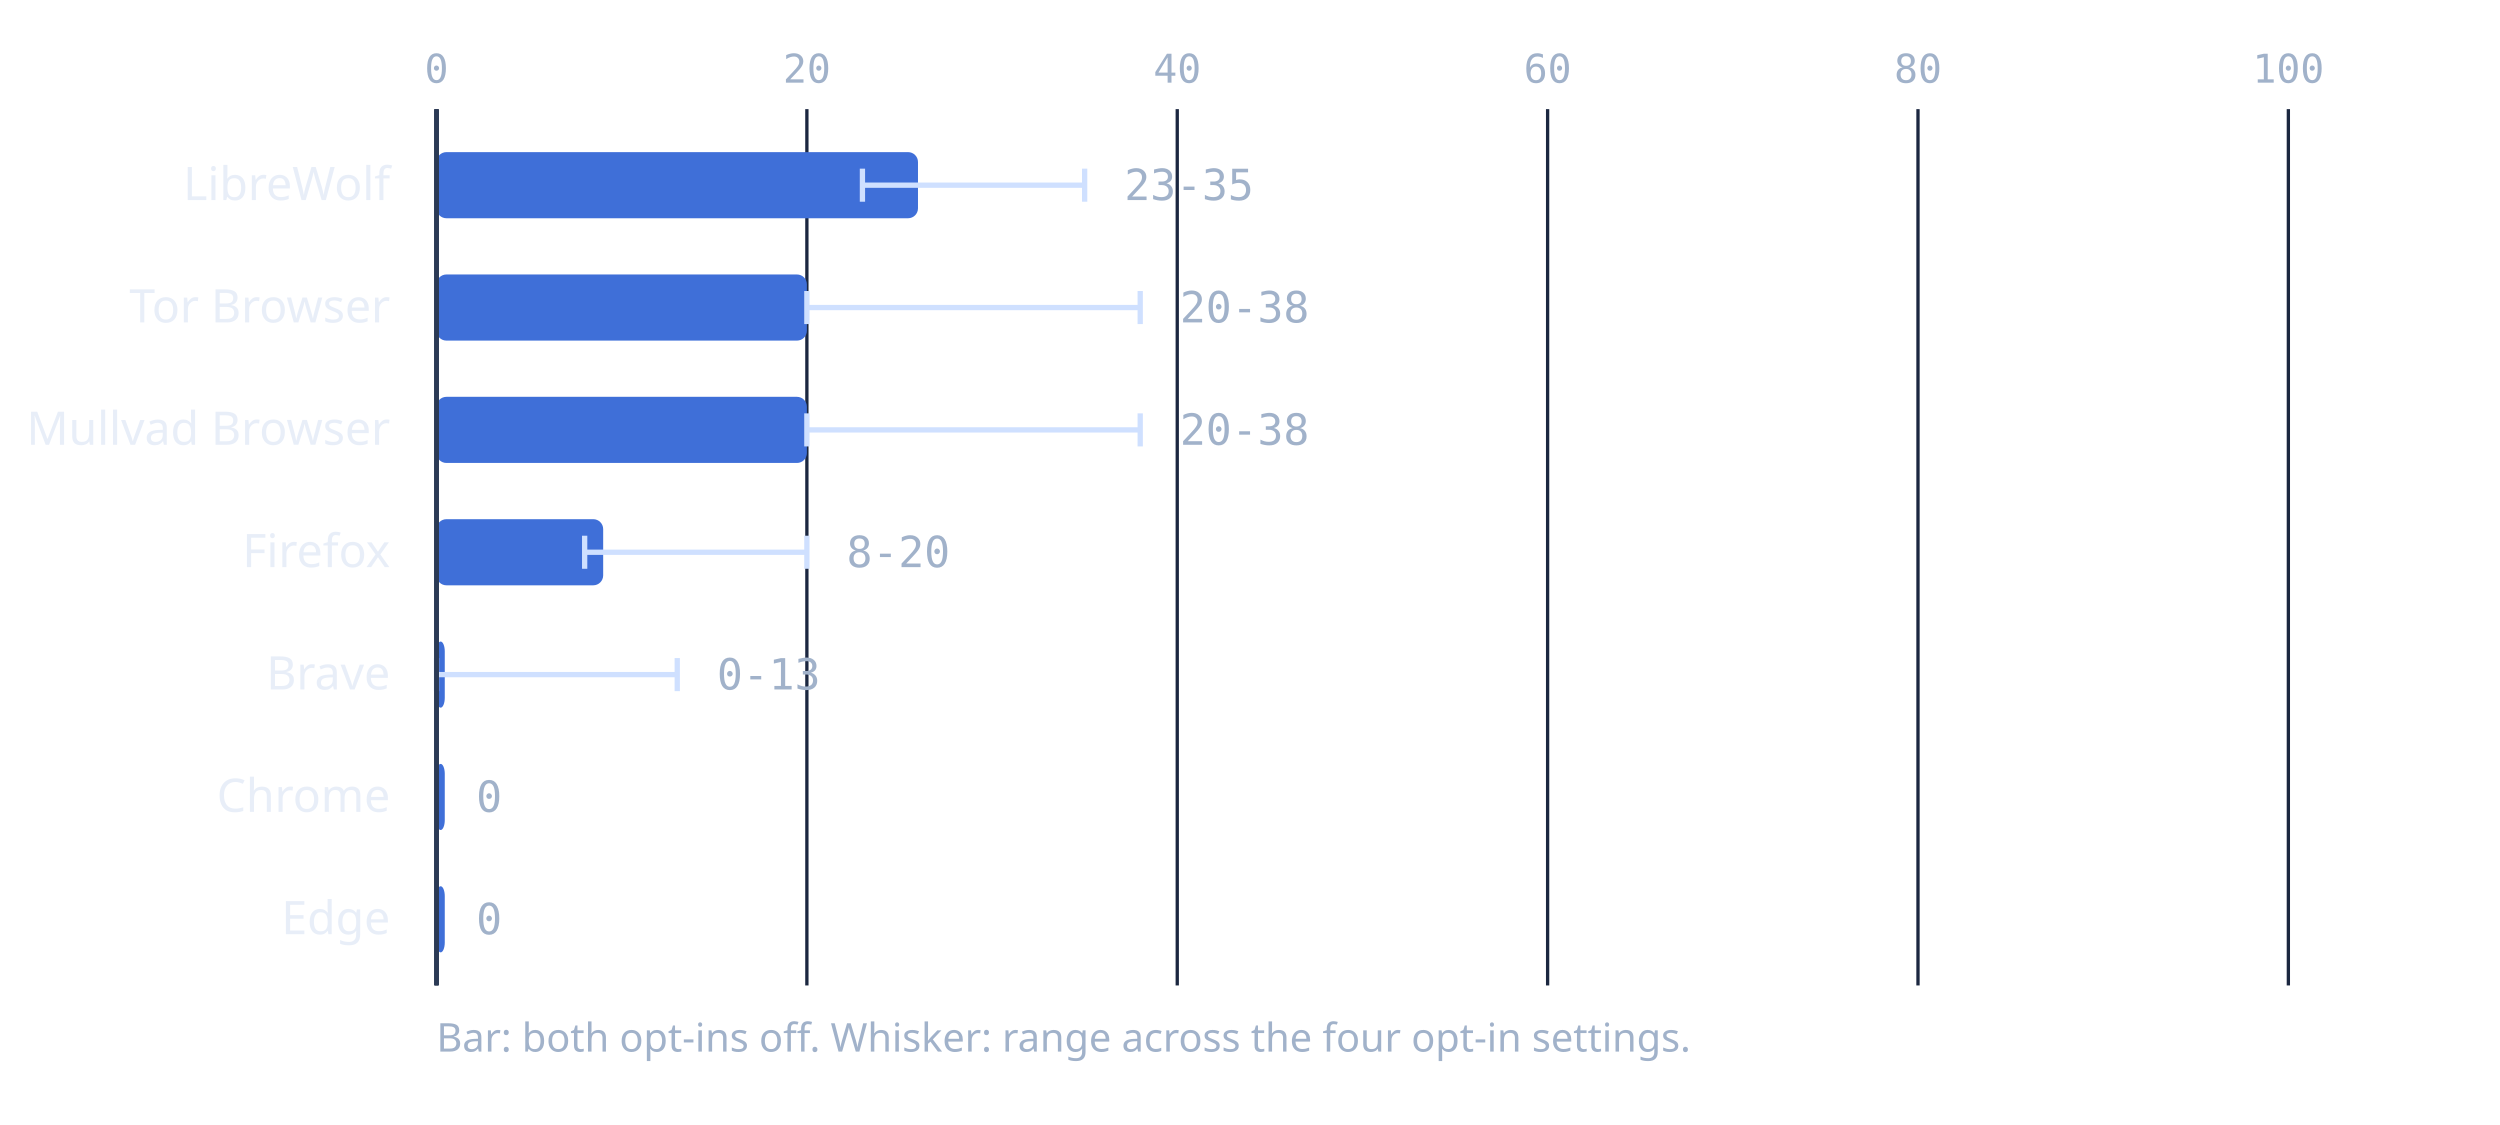
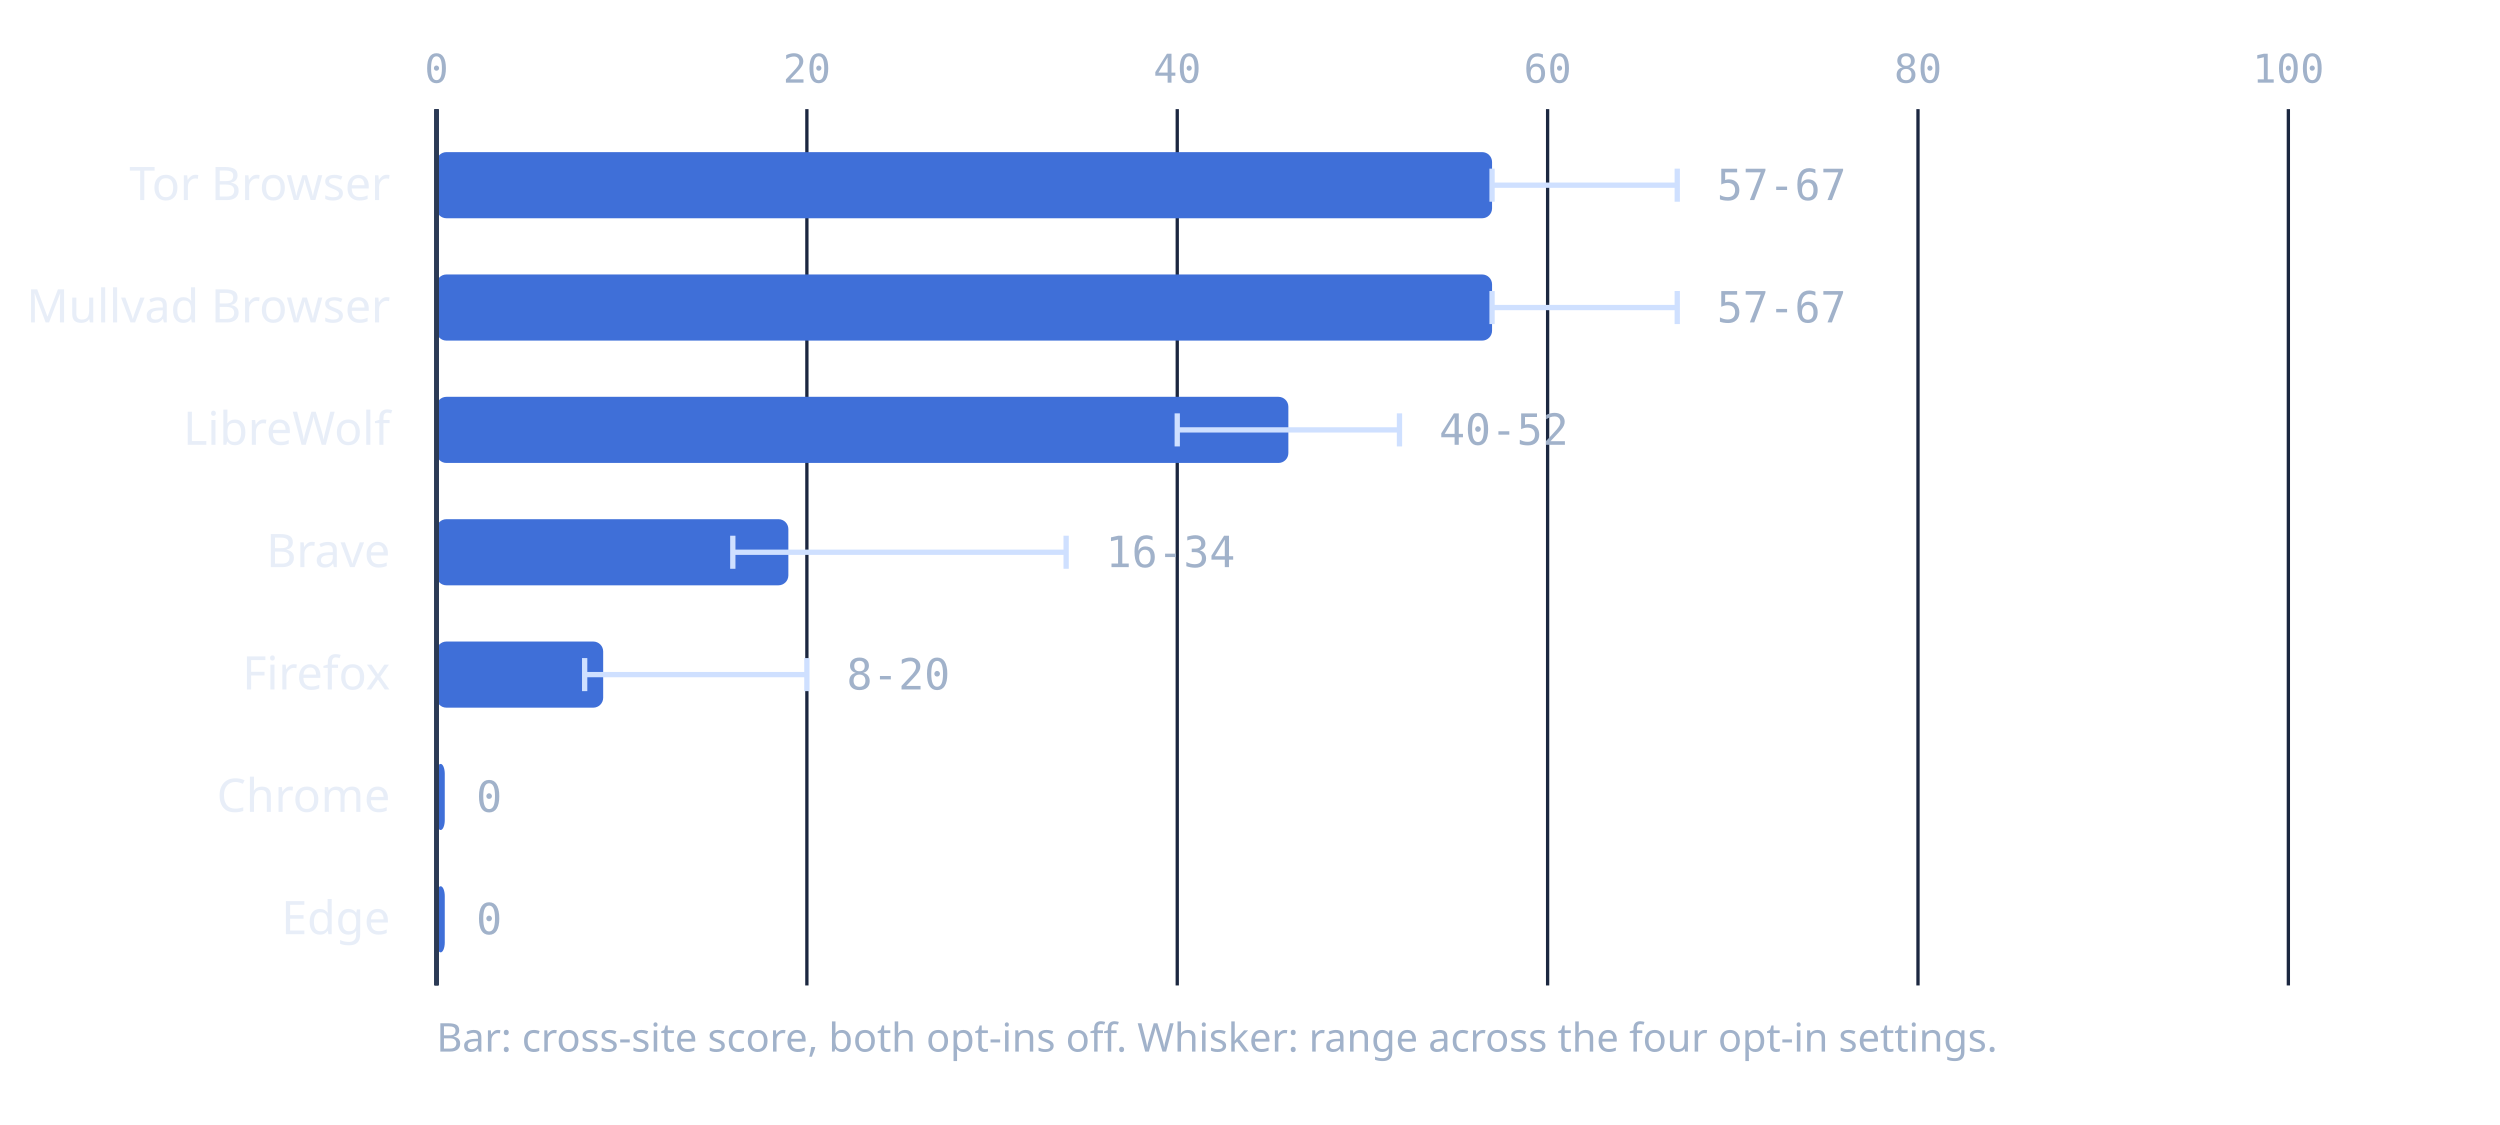
<svg xmlns="http://www.w3.org/2000/svg" viewBox="0 0 756 340" width="756" height="340" role="img" aria-label="Score by browser, higher means more of the fingerprint hidden">
  <style>text{font-family:ui-sans-serif,system-ui,"Segoe UI",sans-serif}.n{font-family:ui-monospace,Menlo,Consolas,monospace}</style>
  <line x1="132.0" y1="33" x2="132.0" y2="298" stroke="#1b2740" stroke-width="1" />
  <text x="132.0" y="25" fill="#a1b2ca" font-size="12" text-anchor="middle" class="n">0</text>
  <line x1="244.0" y1="33" x2="244.0" y2="298" stroke="#1b2740" stroke-width="1" />
  <text x="244.0" y="25" fill="#a1b2ca" font-size="12" text-anchor="middle" class="n">20</text>
  <line x1="356.0" y1="33" x2="356.0" y2="298" stroke="#1b2740" stroke-width="1" />
  <text x="356.0" y="25" fill="#a1b2ca" font-size="12" text-anchor="middle" class="n">40</text>
  <line x1="468.0" y1="33" x2="468.0" y2="298" stroke="#1b2740" stroke-width="1" />
  <text x="468.0" y="25" fill="#a1b2ca" font-size="12" text-anchor="middle" class="n">60</text>
  <line x1="580.0" y1="33" x2="580.0" y2="298" stroke="#1b2740" stroke-width="1" />
  <text x="580.0" y="25" fill="#a1b2ca" font-size="12" text-anchor="middle" class="n">80</text>
  <line x1="692.0" y1="33" x2="692.0" y2="298" stroke="#1b2740" stroke-width="1" />
  <text x="692.0" y="25" fill="#a1b2ca" font-size="12" text-anchor="middle" class="n">100</text>
-   <text x="118" y="60.5" fill="#e8eef8" font-size="14" text-anchor="end">LibreWolf</text>
-   <rect x="132" y="46" width="145.6" height="20" rx="3" fill="#3f6fd8" />
-   <line x1="260.8" y1="56.0" x2="328.0" y2="56.0" stroke="#cfe0ff" stroke-width="1.6" />
-   <line x1="260.8" y1="51.0" x2="260.8" y2="61.0" stroke="#cfe0ff" stroke-width="1.6" />
-   <line x1="328.0" y1="51.0" x2="328.0" y2="61.0" stroke="#cfe0ff" stroke-width="1.6" />
-   <text x="340.0" y="60.5" fill="#a1b2ca" font-size="13" class="n">23-35</text>
-   <text x="118" y="97.5" fill="#e8eef8" font-size="14" text-anchor="end">Tor Browser</text>
-   <rect x="132" y="83" width="112.0" height="20" rx="3" fill="#3f6fd8" />
-   <line x1="244.0" y1="93.0" x2="344.8" y2="93.0" stroke="#cfe0ff" stroke-width="1.6" />
-   <line x1="244.0" y1="88.0" x2="244.0" y2="98.0" stroke="#cfe0ff" stroke-width="1.6" />
-   <line x1="344.8" y1="88.0" x2="344.8" y2="98.0" stroke="#cfe0ff" stroke-width="1.6" />
-   <text x="356.8" y="97.5" fill="#a1b2ca" font-size="13" class="n">20-38</text>
-   <text x="118" y="134.5" fill="#e8eef8" font-size="14" text-anchor="end">Mullvad Browser</text>
-   <rect x="132" y="120" width="112.0" height="20" rx="3" fill="#3f6fd8" />
-   <line x1="244.0" y1="130.0" x2="344.8" y2="130.0" stroke="#cfe0ff" stroke-width="1.6" />
-   <line x1="244.0" y1="125.0" x2="244.0" y2="135.0" stroke="#cfe0ff" stroke-width="1.6" />
-   <line x1="344.8" y1="125.0" x2="344.8" y2="135.0" stroke="#cfe0ff" stroke-width="1.6" />
-   <text x="356.8" y="134.5" fill="#a1b2ca" font-size="13" class="n">20-38</text>
-   <text x="118" y="171.5" fill="#e8eef8" font-size="14" text-anchor="end">Firefox</text>
-   <rect x="132" y="157" width="50.4" height="20" rx="3" fill="#3f6fd8" />
-   <line x1="176.8" y1="167.0" x2="244.0" y2="167.0" stroke="#cfe0ff" stroke-width="1.6" />
-   <line x1="176.8" y1="162.0" x2="176.8" y2="172.0" stroke="#cfe0ff" stroke-width="1.6" />
-   <line x1="244.0" y1="162.0" x2="244.0" y2="172.0" stroke="#cfe0ff" stroke-width="1.6" />
-   <text x="256.0" y="171.5" fill="#a1b2ca" font-size="13" class="n">8-20</text>
-   <text x="118" y="208.5" fill="#e8eef8" font-size="14" text-anchor="end">Brave</text>
-   <rect x="132" y="194" width="2.5" height="20" rx="3" fill="#3f6fd8" />
-   <line x1="132.0" y1="204.0" x2="204.8" y2="204.0" stroke="#cfe0ff" stroke-width="1.6" />
-   <line x1="132.0" y1="199.0" x2="132.0" y2="209.0" stroke="#cfe0ff" stroke-width="1.6" />
-   <line x1="204.8" y1="199.0" x2="204.8" y2="209.0" stroke="#cfe0ff" stroke-width="1.6" />
-   <text x="216.8" y="208.5" fill="#a1b2ca" font-size="13" class="n">0-13</text>
+   <text x="118" y="60.5" fill="#e8eef8" font-size="14" text-anchor="end">Tor Browser</text>
+   <rect x="132" y="46" width="319.2" height="20" rx="3" fill="#3f6fd8" />
+   <line x1="451.2" y1="56.0" x2="507.2" y2="56.0" stroke="#cfe0ff" stroke-width="1.6" />
+   <line x1="451.2" y1="51.0" x2="451.2" y2="61.0" stroke="#cfe0ff" stroke-width="1.6" />
+   <line x1="507.2" y1="51.0" x2="507.2" y2="61.0" stroke="#cfe0ff" stroke-width="1.6" />
+   <text x="519.2" y="60.5" fill="#a1b2ca" font-size="13" class="n">57-67</text>
+   <text x="118" y="97.5" fill="#e8eef8" font-size="14" text-anchor="end">Mullvad Browser</text>
+   <rect x="132" y="83" width="319.2" height="20" rx="3" fill="#3f6fd8" />
+   <line x1="451.2" y1="93.0" x2="507.2" y2="93.0" stroke="#cfe0ff" stroke-width="1.6" />
+   <line x1="451.2" y1="88.0" x2="451.2" y2="98.0" stroke="#cfe0ff" stroke-width="1.6" />
+   <line x1="507.2" y1="88.0" x2="507.2" y2="98.0" stroke="#cfe0ff" stroke-width="1.6" />
+   <text x="519.2" y="97.5" fill="#a1b2ca" font-size="13" class="n">57-67</text>
+   <text x="118" y="134.5" fill="#e8eef8" font-size="14" text-anchor="end">LibreWolf</text>
+   <rect x="132" y="120" width="257.6" height="20" rx="3" fill="#3f6fd8" />
+   <line x1="356.0" y1="130.0" x2="423.2" y2="130.0" stroke="#cfe0ff" stroke-width="1.6" />
+   <line x1="356.0" y1="125.0" x2="356.0" y2="135.0" stroke="#cfe0ff" stroke-width="1.6" />
+   <line x1="423.2" y1="125.0" x2="423.2" y2="135.0" stroke="#cfe0ff" stroke-width="1.6" />
+   <text x="435.2" y="134.5" fill="#a1b2ca" font-size="13" class="n">40-52</text>
+   <text x="118" y="171.5" fill="#e8eef8" font-size="14" text-anchor="end">Brave</text>
+   <rect x="132" y="157" width="106.4" height="20" rx="3" fill="#3f6fd8" />
+   <line x1="221.6" y1="167.0" x2="322.4" y2="167.0" stroke="#cfe0ff" stroke-width="1.6" />
+   <line x1="221.6" y1="162.0" x2="221.6" y2="172.0" stroke="#cfe0ff" stroke-width="1.6" />
+   <line x1="322.4" y1="162.0" x2="322.4" y2="172.0" stroke="#cfe0ff" stroke-width="1.6" />
+   <text x="334.4" y="171.5" fill="#a1b2ca" font-size="13" class="n">16-34</text>
+   <text x="118" y="208.5" fill="#e8eef8" font-size="14" text-anchor="end">Firefox</text>
+   <rect x="132" y="194" width="50.4" height="20" rx="3" fill="#3f6fd8" />
+   <line x1="176.8" y1="204.0" x2="244.0" y2="204.0" stroke="#cfe0ff" stroke-width="1.6" />
+   <line x1="176.8" y1="199.0" x2="176.8" y2="209.0" stroke="#cfe0ff" stroke-width="1.6" />
+   <line x1="244.0" y1="199.0" x2="244.0" y2="209.0" stroke="#cfe0ff" stroke-width="1.6" />
+   <text x="256.0" y="208.5" fill="#a1b2ca" font-size="13" class="n">8-20</text>
  <text x="118" y="245.5" fill="#e8eef8" font-size="14" text-anchor="end">Chrome</text>
  <rect x="132" y="231" width="2.5" height="20" rx="3" fill="#3f6fd8" />
  <text x="144.0" y="245.5" fill="#a1b2ca" font-size="13" class="n">0</text>
  <text x="118" y="282.5" fill="#e8eef8" font-size="14" text-anchor="end">Edge</text>
  <rect x="132" y="268" width="2.5" height="20" rx="3" fill="#3f6fd8" />
  <text x="144.0" y="282.5" fill="#a1b2ca" font-size="13" class="n">0</text>
  <line x1="132" y1="33" x2="132" y2="298" stroke="#2b3a55" stroke-width="1.5" />
-   <text x="132" y="318" fill="#a1b2ca" font-size="12">Bar: both opt-ins off. Whisker: range across the four opt-in settings.</text>
+   <text x="132" y="318" fill="#a1b2ca" font-size="12">Bar: cross-site score, both opt-ins off. Whisker: range across the four opt-in settings.</text>
</svg>
